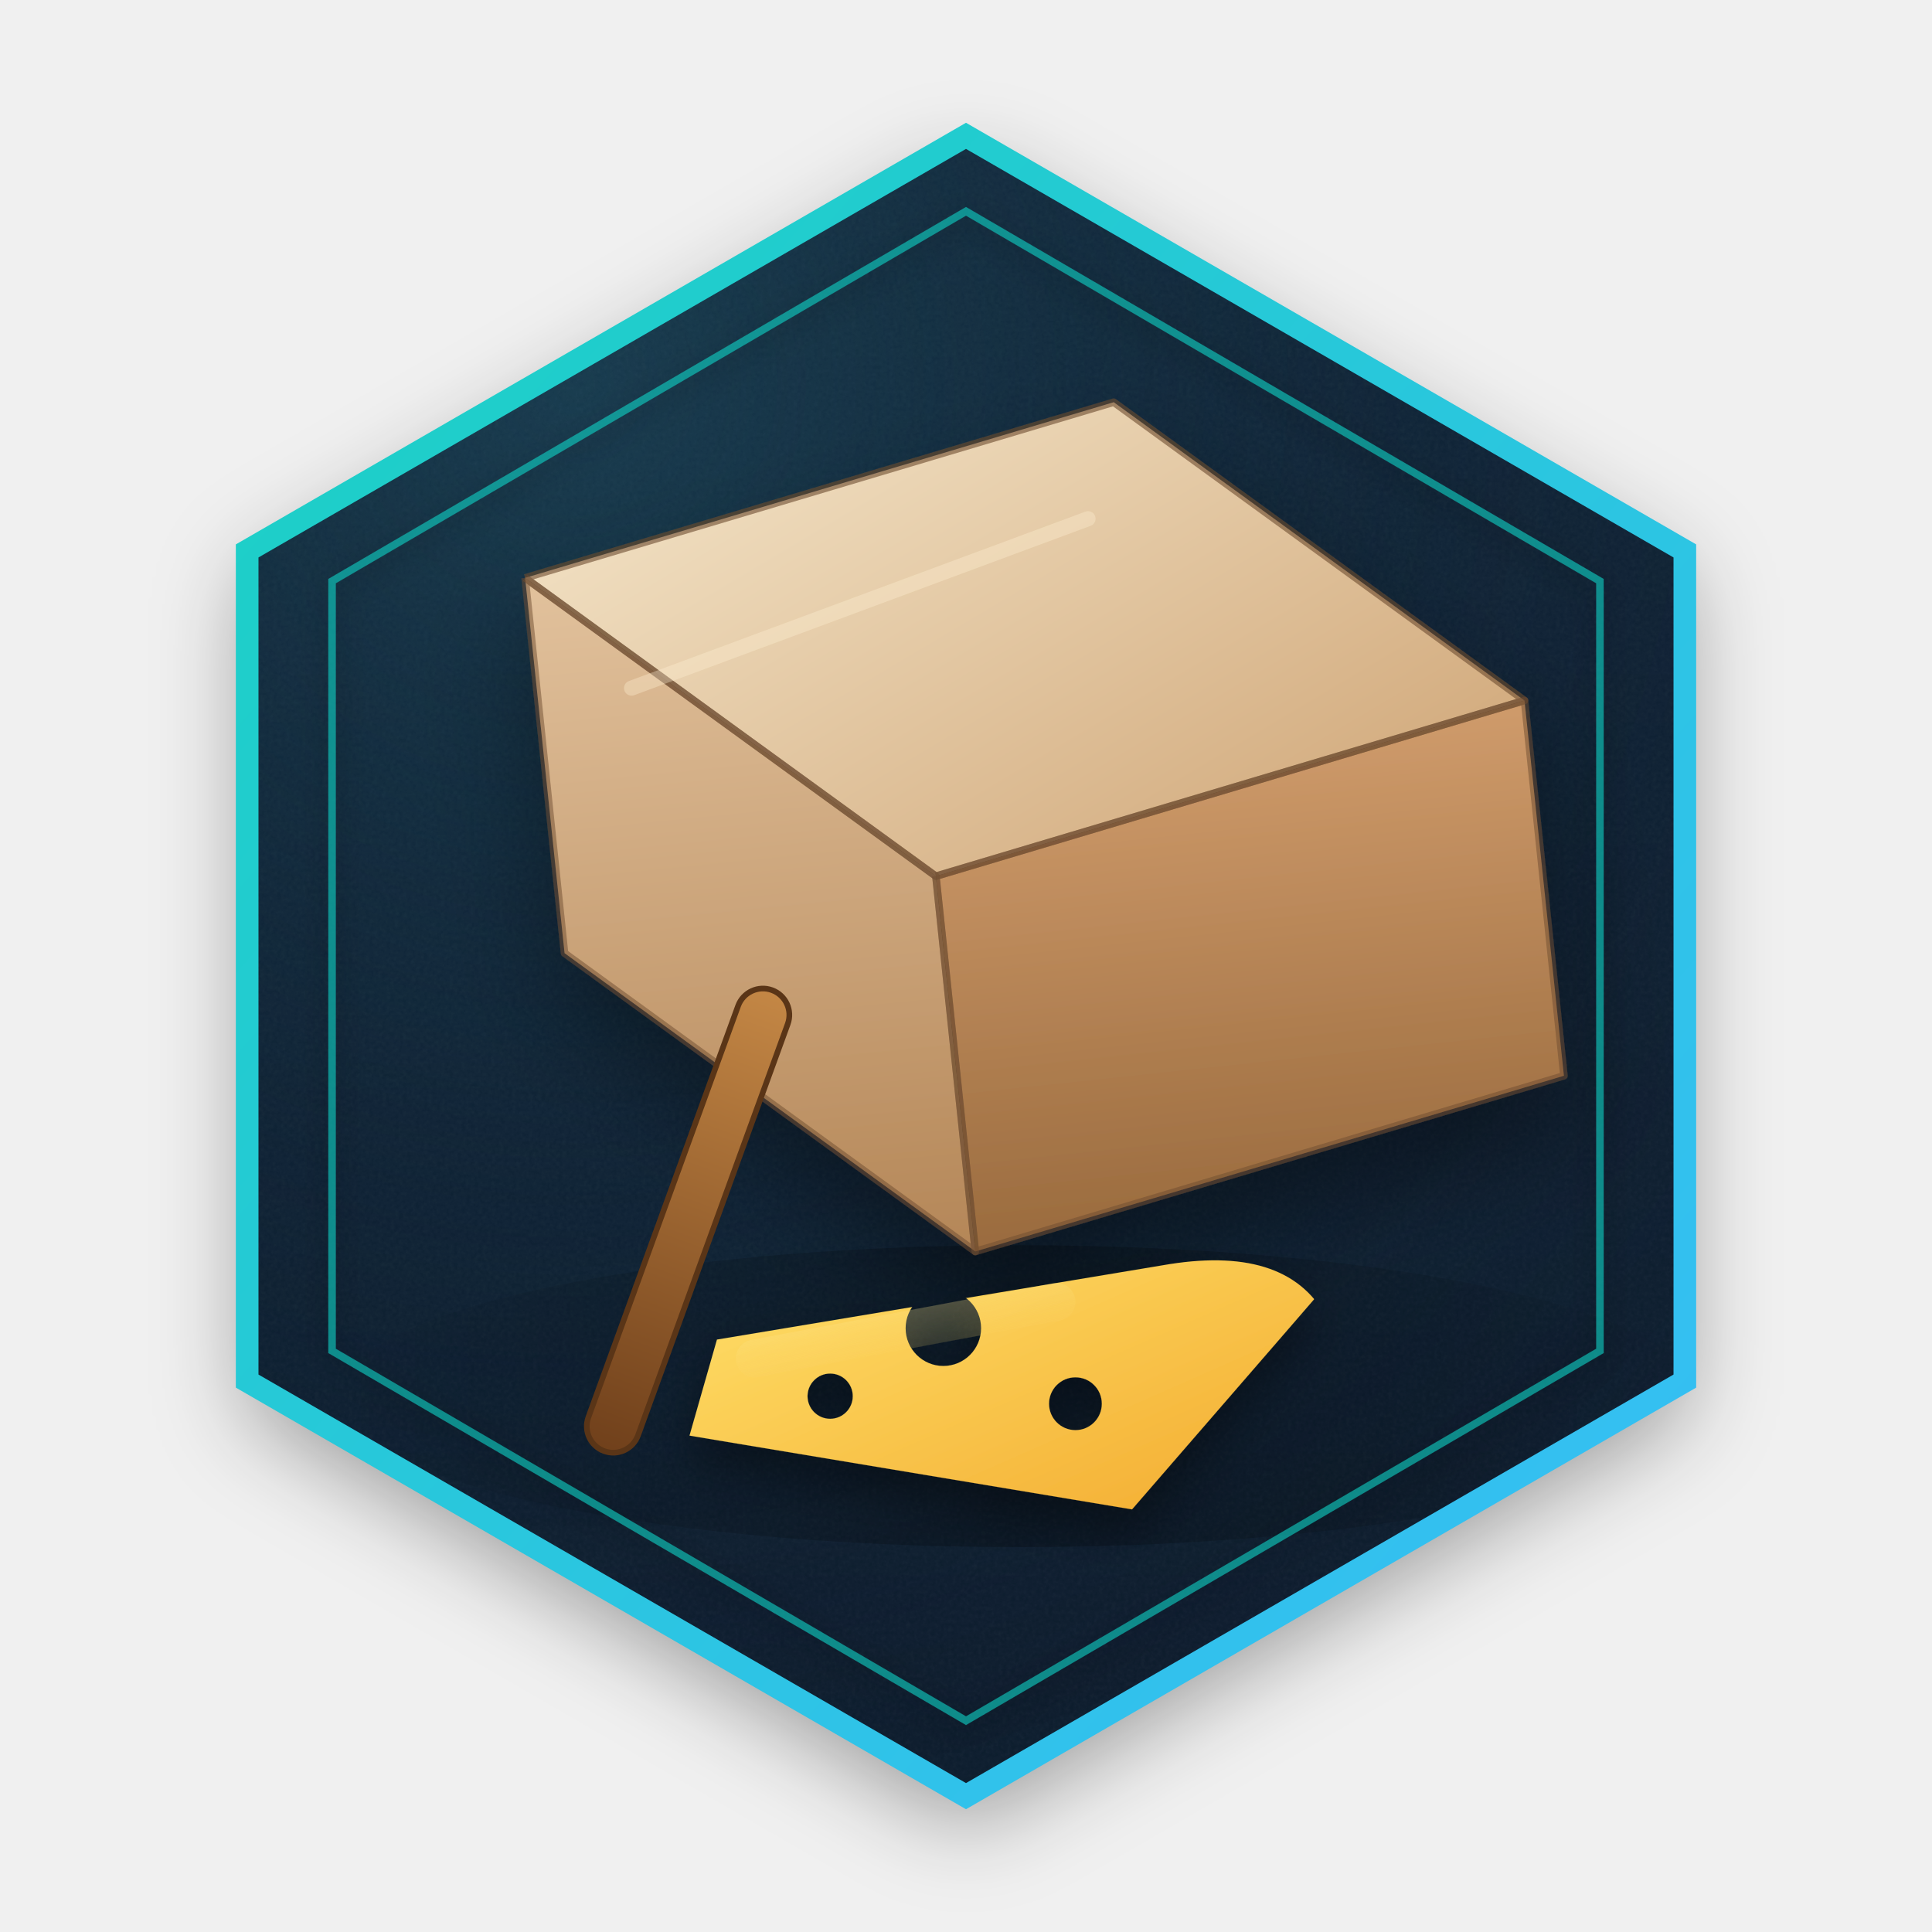
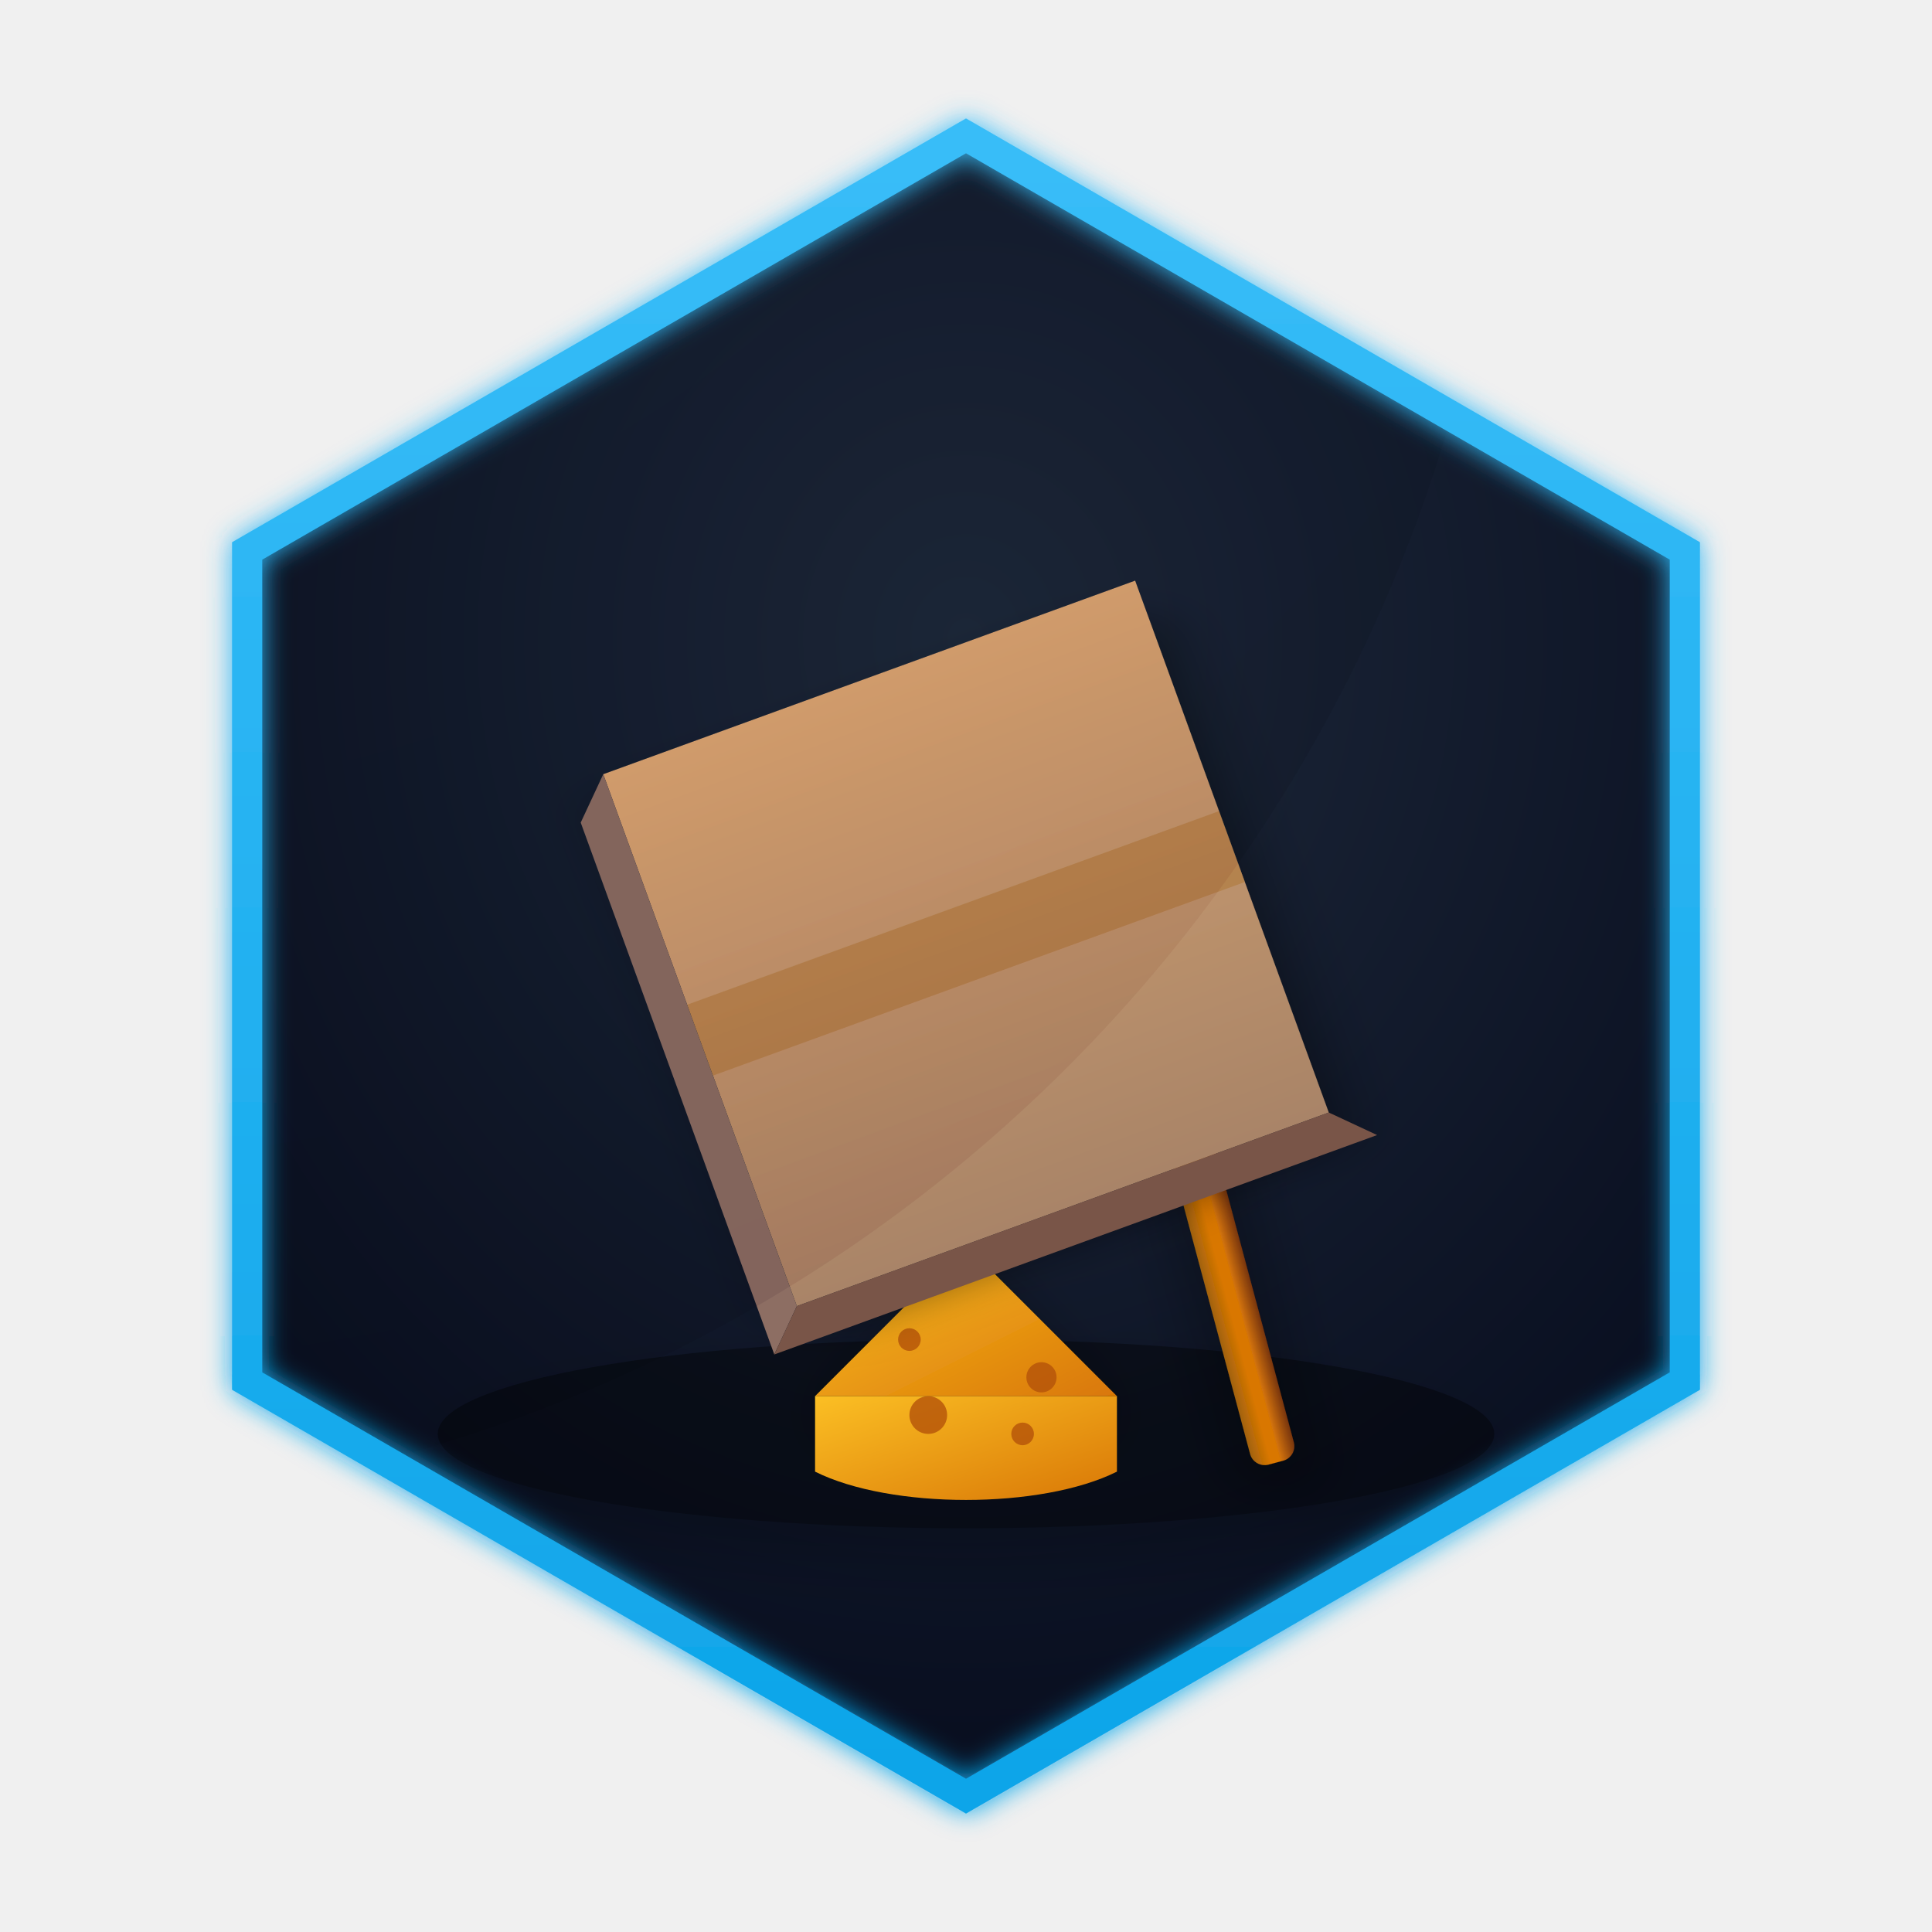
<svg xmlns="http://www.w3.org/2000/svg" viewBox="0 0 512 512" width="512" height="512" role="img" aria-label="chz_ex logo">
  <defs>
    <path id="hexPath" d="M256 36 L446.5 146 L446.5 366 L256 476 L65.5 366 L65.5 146 Z" />
    <clipPath id="hexClip">
      <use href="#hexPath" />
    </clipPath>
-     <linearGradient id="hexFill" x1="0" y1="0" x2="1" y2="1">
-       <stop offset="0" stop-color="#0b1b2b" />
-       <stop offset="0.55" stop-color="#113249" />
-       <stop offset="1" stop-color="#0a2f3f" />
+     <radialGradient id="bgGradient" cx="50%" cy="30%" r="90%" fx="50%" fy="30%">
+       <stop offset="0%" stop-color="#1e293b" />
+       <stop offset="100%" stop-color="#020617" />
+     </radialGradient>
+     <linearGradient id="hexBorder" x1="0" y1="0" x2="0" y2="1">
+       <stop offset="0" stop-color="#38bdf8" />
+       <stop offset="1" stop-color="#0ea5e9" />
    </linearGradient>
-     <linearGradient id="hexStroke" x1="0" y1="0" x2="1" y2="1">
-       <stop offset="0" stop-color="#1ad1c2" />
-       <stop offset="1" stop-color="#38bdf8" />
+     <linearGradient id="cheeseBody" x1="0" y1="0" x2="1" y2="1">
+       <stop offset="0%" stop-color="#fbbf24" />
+       <stop offset="100%" stop-color="#d97706" />
    </linearGradient>
-     <linearGradient id="bgGrad" x1="0" y1="0" x2="0" y2="1">
-       <stop offset="0" stop-color="#0f2235" />
-       <stop offset="1" stop-color="#0b1a2b" />
+     <radialGradient id="cheeseHole" cx="50%" cy="50%" r="50%">
+       <stop offset="80%" stop-color="#b45309" />
+       <stop offset="100%" stop-color="#92400e" />
+     </radialGradient>
+     <linearGradient id="woodStick" x1="0" y1="0" x2="1" y2="0">
+       <stop offset="0%" stop-color="#a16207" />
+       <stop offset="40%" stop-color="#d97706" />
+       <stop offset="60%" stop-color="#d97706" />
+       <stop offset="100%" stop-color="#78350f" />
    </linearGradient>
-     <radialGradient id="spotlight" cx="0.3" cy="0.2" r="0.85">
-       <stop offset="0" stop-color="#1d4f63" stop-opacity="0.55" />
-       <stop offset="0.5" stop-color="#103246" stop-opacity="0.2" />
-       <stop offset="1" stop-color="#0b1a2b" stop-opacity="0" />
-     </radialGradient>
-     <linearGradient id="boxTop" x1="0" y1="0" x2="1" y2="1">
-       <stop offset="0" stop-color="#f4e5c9" />
-       <stop offset="1" stop-color="#cfa576" />
+     <linearGradient id="cardboardFront" x1="0" y1="0" x2="0" y2="1">
+       <stop offset="0%" stop-color="#d4a373" />
+       <stop offset="100%" stop-color="#a98467" />
    </linearGradient>
-     <linearGradient id="boxFront" x1="0" y1="0" x2="0" y2="1">
-       <stop offset="0" stop-color="#e2c29d" />
-       <stop offset="1" stop-color="#b48657" />
+     <linearGradient id="cardboardSide" x1="0" y1="0" x2="0" y2="1">
+       <stop offset="0%" stop-color="#b08968" />
+       <stop offset="100%" stop-color="#8d6e63" />
    </linearGradient>
-     <linearGradient id="boxSide" x1="0" y1="0" x2="0" y2="1">
-       <stop offset="0" stop-color="#cf9b6b" />
-       <stop offset="1" stop-color="#9a6b3e" />
+     <linearGradient id="cardboardInner" x1="0" y1="0" x2="0" y2="1">
+       <stop offset="0%" stop-color="#5d4037" />
+       <stop offset="100%" stop-color="#3e2723" />
    </linearGradient>
-     <linearGradient id="stickWood" x1="0" y1="0" x2="0" y2="1">
-       <stop offset="0" stop-color="#c48745" />
-       <stop offset="1" stop-color="#70401b" />
-     </linearGradient>
-     <linearGradient id="cheeseGrad" x1="0" y1="0" x2="1" y2="1">
-       <stop offset="0" stop-color="#ffe16a" />
-       <stop offset="1" stop-color="#f2a62a" />
-     </linearGradient>
-     <linearGradient id="cheeseHighlight" x1="0" y1="0" x2="1" y2="1">
-       <stop offset="0" stop-color="#fff1a6" stop-opacity="0.8" />
-       <stop offset="1" stop-color="#f7c84c" stop-opacity="0" />
-     </linearGradient>
-     <linearGradient id="shadowGrad" x1="0" y1="0" x2="1" y2="0">
-       <stop offset="0" stop-color="#000000" stop-opacity="0" />
-       <stop offset="0.5" stop-color="#000000" stop-opacity="0.35" />
-       <stop offset="1" stop-color="#000000" stop-opacity="0" />
-     </linearGradient>
-     <filter id="hexShadow" x="-20%" y="-20%" width="140%" height="140%">
-       <feOffset dx="0" dy="8" in="SourceAlpha" result="offset" />
-       <feGaussianBlur in="offset" stdDeviation="12" result="blur" />
-       <feColorMatrix in="blur" type="matrix" values="0 0 0 0 0                 0 0 0 0 0                 0 0 0 0 0                 0 0 0 0.35 0" />
-       <feBlend in="SourceGraphic" mode="normal" />
+     <filter id="softShadow" x="-50%" y="-50%" width="200%" height="200%">
+       <feGaussianBlur in="SourceAlpha" stdDeviation="8" />
+       <feOffset dx="0" dy="8" result="offsetblur" />
+       <feFlood flood-color="#000000" flood-opacity="0.5" />
+       <feComposite in2="offsetblur" operator="in" />
+       <feMerge>
+         <feMergeNode />
+         <feMergeNode in="SourceGraphic" />
+       </feMerge>
    </filter>
-     <filter id="innerShadow" x="-20%" y="-20%" width="140%" height="140%">
-       <feOffset dx="0" dy="2" in="SourceAlpha" result="off" />
-       <feGaussianBlur in="off" stdDeviation="4" result="blur" />
-       <feComposite in="blur" in2="SourceAlpha" operator="out" result="cut" />
-       <feColorMatrix in="cut" type="matrix" values="0 0 0 0 0                 0 0 0 0 0                 0 0 0 0 0                 0 0 0 0.45 0" result="shadow" />
-       <feComposite in="shadow" in2="SourceGraphic" operator="over" />
+     <filter id="glow" x="-50%" y="-50%" width="200%" height="200%">
+       <feGaussianBlur stdDeviation="3.5" result="coloredBlur" />
+       <feMerge>
+         <feMergeNode in="coloredBlur" />
+         <feMergeNode in="SourceGraphic" />
+       </feMerge>
    </filter>
-     <filter id="boxShadow" x="-30%" y="-30%" width="160%" height="180%">
-       <feOffset dx="0" dy="14" in="SourceAlpha" result="offset" />
-       <feGaussianBlur in="offset" stdDeviation="14" result="blur" />
-       <feColorMatrix in="blur" type="matrix" values="0 0 0 0 0                 0 0 0 0 0                 0 0 0 0 0                 0 0 0 0.35 0" />
-       <feBlend in="SourceGraphic" mode="normal" />
-     </filter>
-     <filter id="cheeseShadow" x="-30%" y="-30%" width="160%" height="160%">
-       <feOffset dx="0" dy="6" in="SourceAlpha" result="offset" />
-       <feGaussianBlur in="offset" stdDeviation="6" result="blur" />
-       <feColorMatrix in="blur" type="matrix" values="0 0 0 0 0                 0 0 0 0 0                 0 0 0 0 0                 0 0 0 0.35 0" />
-       <feBlend in="SourceGraphic" mode="normal" />
-     </filter>
-     <filter id="grain" x="-20%" y="-20%" width="140%" height="140%">
-       <feTurbulence type="fractalNoise" baseFrequency="0.9" numOctaves="2" seed="3" result="noise" />
-       <feColorMatrix in="noise" type="saturate" values="0" />
-       <feComponentTransfer>
-         <feFuncA type="table" tableValues="0 0.08" />
-       </feComponentTransfer>
-     </filter>
-     <mask id="cheeseMask">
-       <rect width="512" height="512" fill="black" />
-       <g transform="translate(0 -10)">
-         <path d="M190 365 L310 345 Q342 340 352 360 L300 420 L180 400 Z" fill="white" />
-         <circle cx="250" cy="372" r="10" fill="black" />
-         <circle cx="285" cy="392" r="7" fill="black" />
-         <circle cx="220" cy="390" r="6" fill="black" />
-       </g>
-     </mask>
  </defs>
-   <use href="#hexPath" fill="url(#hexFill)" filter="url(#hexShadow)" />
+   <use href="#hexPath" fill="url(#bgGradient)" />
  <g clip-path="url(#hexClip)">
-     <rect x="0" y="0" width="512" height="512" fill="url(#bgGrad)" />
-     <rect x="0" y="0" width="512" height="512" fill="url(#spotlight)" />
-     <rect x="0" y="0" width="512" height="512" filter="url(#grain)" opacity="0.6" />
-     <ellipse cx="270" cy="370" rx="180" ry="40" fill="url(#shadowGrad)" opacity="0.7" />
-     <g transform="translate(0 -10)">
-       <g filter="url(#boxShadow)" transform="rotate(-6 270 260) translate(-10 0)">
-         <polygon points="160,150 320,120 420,210 260,240" fill="url(#boxTop)" />
-         <polygon points="160,150 260,240 260,340 160,250" fill="url(#boxFront)" />
-         <polygon points="260,240 420,210 420,310 260,340" fill="url(#boxSide)" />
-         <polyline points="160,150 320,120 420,210 260,240 160,150" fill="none" stroke="#6d4b2f" stroke-width="2" stroke-linejoin="round" opacity="0.6" />
-         <polyline points="160,150 260,240 260,340 160,250 160,150" fill="none" stroke="#6d4b2f" stroke-width="2" stroke-linejoin="round" opacity="0.5" />
-         <polyline points="260,240 420,210 420,310 260,340 260,240" fill="none" stroke="#6d4b2f" stroke-width="2" stroke-linejoin="round" opacity="0.5" />
-         <path d="M185 182 L310 150" stroke="#fff2d3" stroke-width="4" stroke-linecap="round" opacity="0.35" />
-       </g>
-       <rect x="198" y="270" width="14" height="130" rx="7" fill="url(#stickWood)" stroke="#5a3517" stroke-width="1.5" transform="rotate(20 198 270)" />
-       <g filter="url(#cheeseShadow)">
-         <path d="M190 365 L310 345 Q342 340 352 360 L300 420 L180 400 Z" fill="url(#cheeseGrad)" mask="url(#cheeseMask)" />
-         <path d="M200 370 L280 355" stroke="url(#cheeseHighlight)" stroke-width="10" stroke-linecap="round" opacity="0.5" />
-       </g>
+     <ellipse cx="256" cy="380" rx="140" ry="25" fill="#000" opacity="0.4" filter="url(#softShadow)" />
+     <g transform="translate(320, 320) rotate(-15)">
+       <rect x="-6" y="-70" width="12" height="140" rx="4" fill="url(#woodStick)" filter="url(#softShadow)" />
    </g>
+     <g transform="translate(256, 360)">
+       <path d="M-40 10 L40 10 L0 -30 Z" fill="url(#cheeseBody)" filter="url(#softShadow)" />
+       <path d="M-40 10 L40 10 L40 30 C20 40 -20 40 -40 30 Z" fill="url(#cheeseBody)" />
+       <circle cx="-10" cy="15" r="5" fill="#b45309" opacity="0.8" />
+       <circle cx="15" cy="20" r="3" fill="#b45309" opacity="0.8" />
+       <circle cx="20" cy="5" r="4" fill="#b45309" opacity="0.8" />
+       <circle cx="-15" cy="-5" r="3" fill="#b45309" opacity="0.8" />
+     </g>
+     <g transform="translate(256, 250) rotate(-20)">
+       <rect x="-70" y="-70" width="140" height="140" fill="url(#cardboardInner)" />
+       <path d="M-70 -70 L-70 70 L70 70 L70 -70 Z" fill="none" />
+       <path d="M-75 -75 L75 -75 L75 75 L-75 75 Z" fill="url(#cardboardFront)" filter="url(#softShadow)" />
+       <path d="M-75 -75 L-85 -65 L-85 85 L-75 75 Z" fill="#8d6e63" />
+       <path d="M-75 75 L-85 85 L85 85 L75 75 Z" fill="#795548" />
+       <rect x="-75" y="-10" width="150" height="20" fill="#a16207" opacity="0.3" transform="rotate(0)" />
+     </g>
+     <circle cx="0" cy="0" r="400" fill="url(#bgGradient)" opacity="0.1" style="mix-blend-mode: overlay;" />
  </g>
-   <use href="#hexPath" fill="none" stroke="url(#hexStroke)" stroke-width="6" />
-   <path d="M256 56 L424 154 L424 358 L256 456 L88 358 L88 154 Z" fill="none" stroke="#0ed3c6" stroke-width="2" opacity="0.6" filter="url(#innerShadow)" />
+   <use href="#hexPath" fill="none" stroke="url(#hexBorder)" stroke-width="8" filter="url(#glow)" />
</svg>
